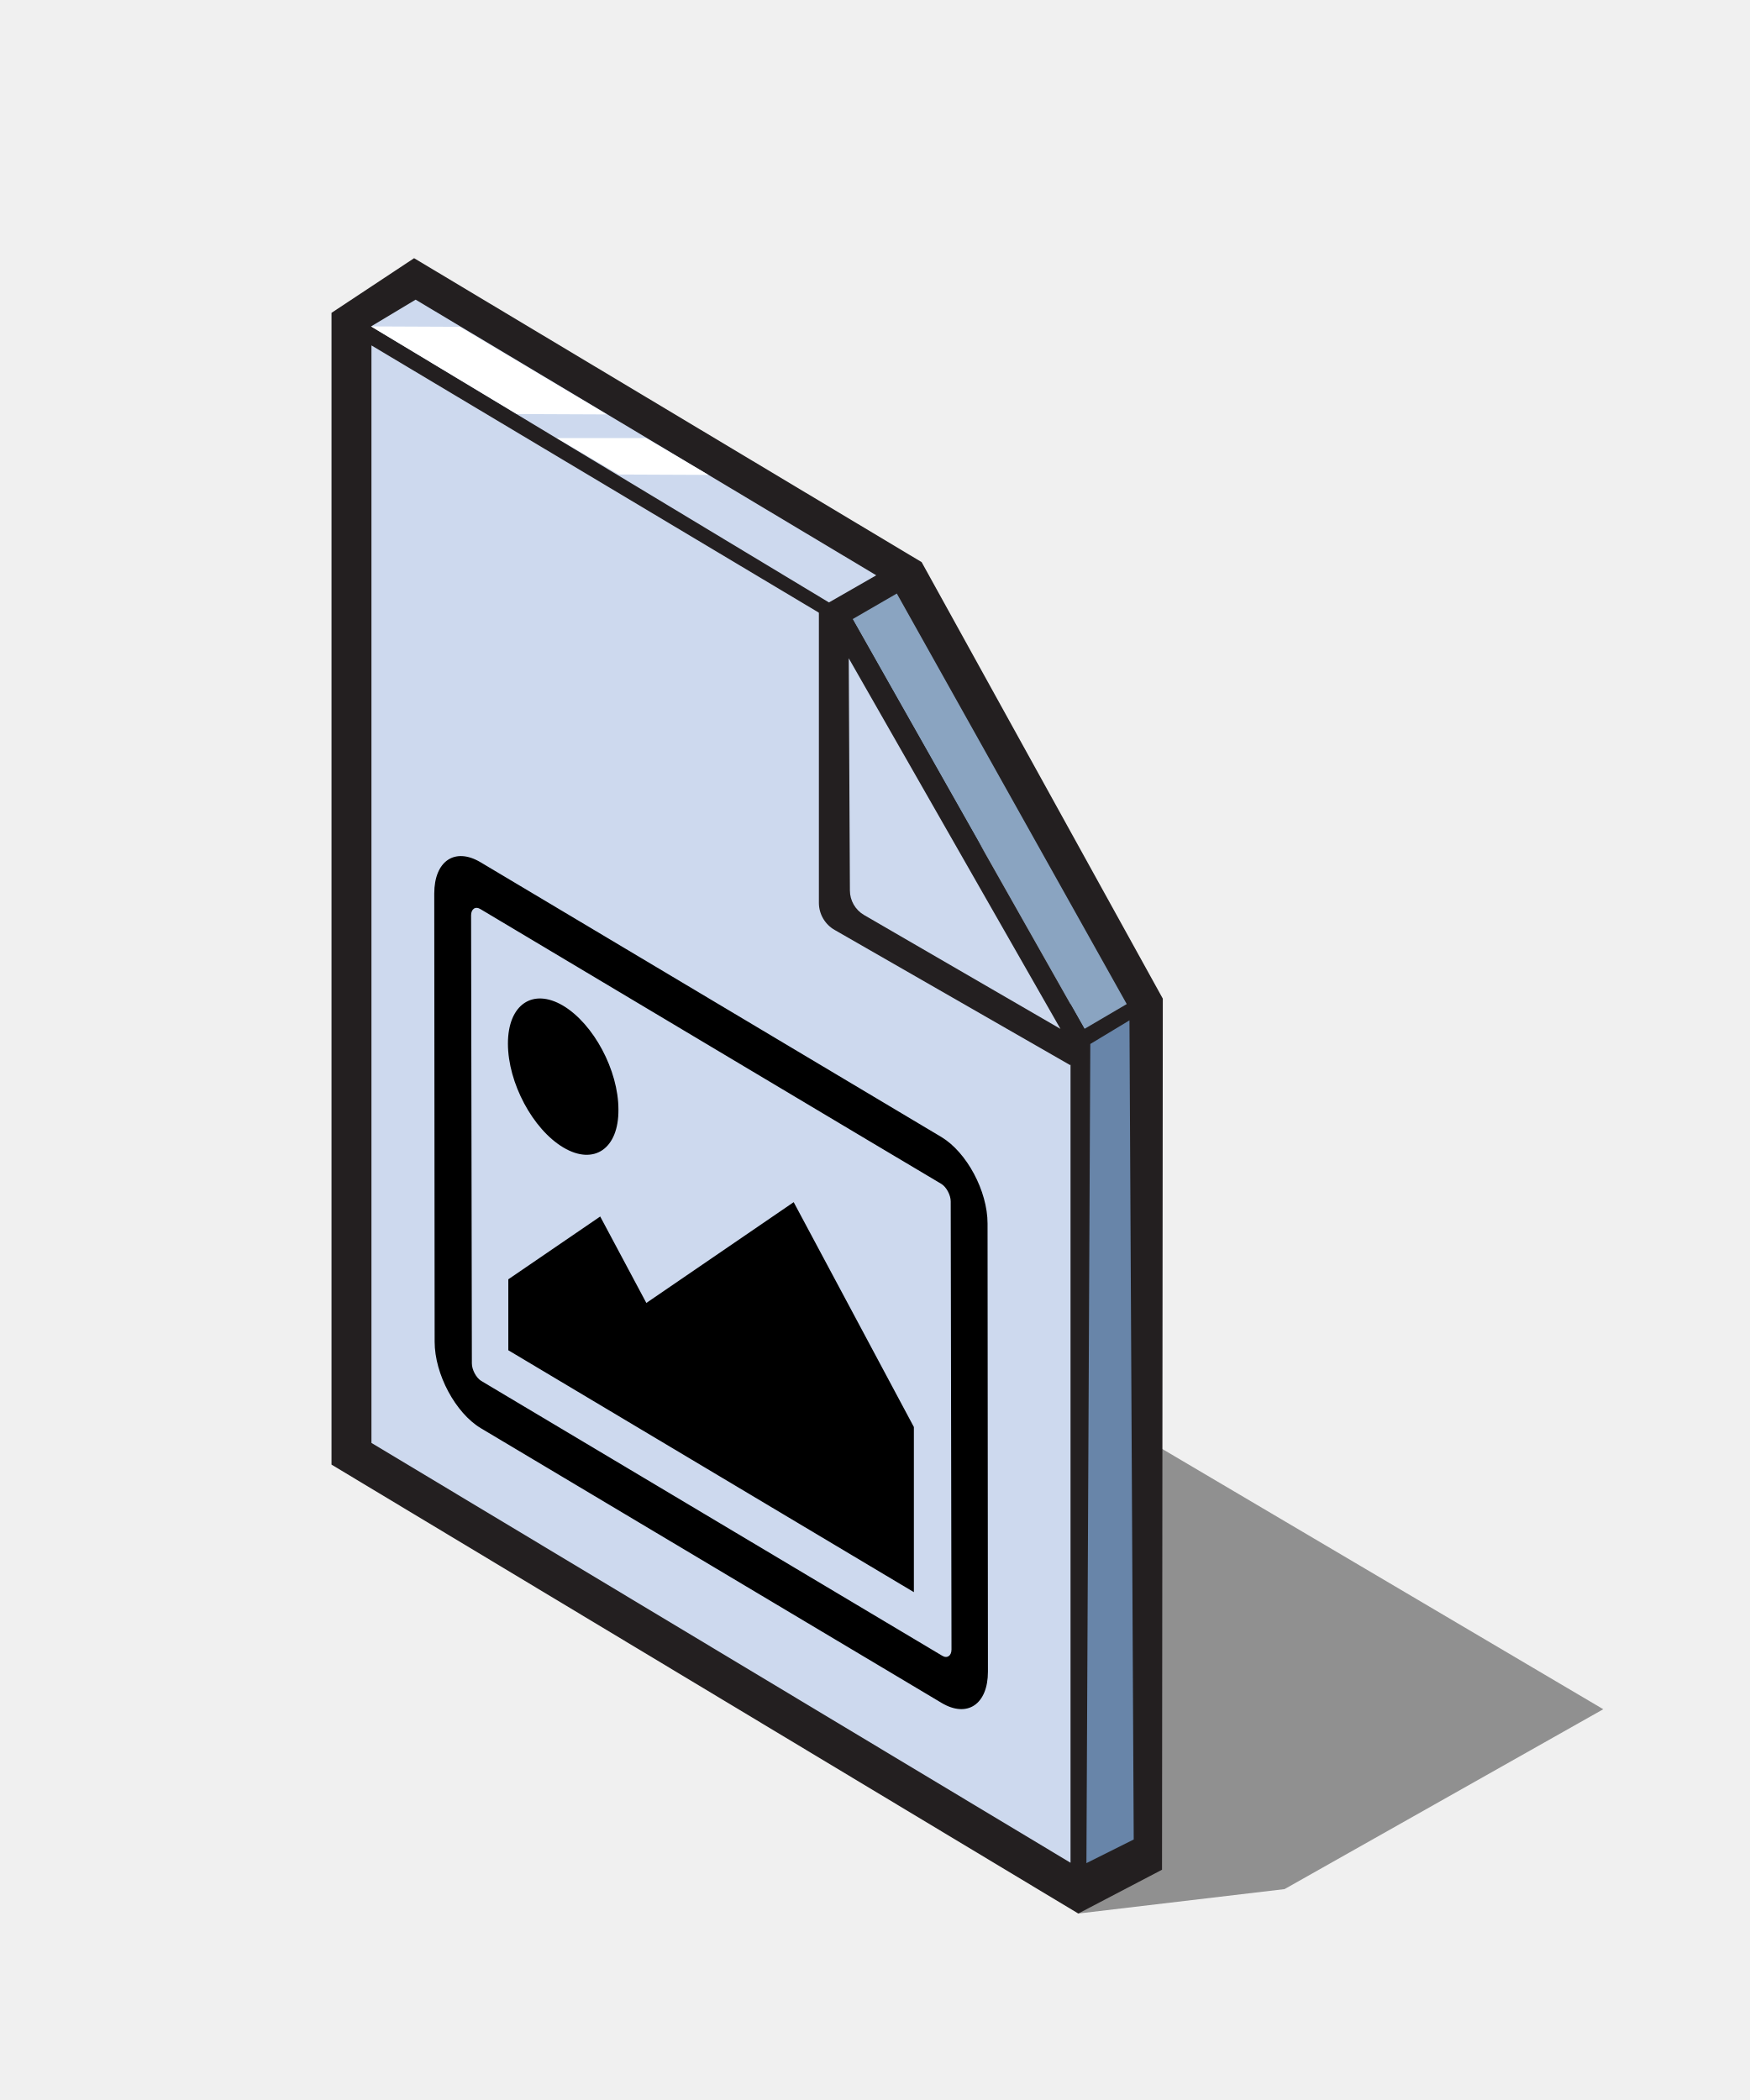
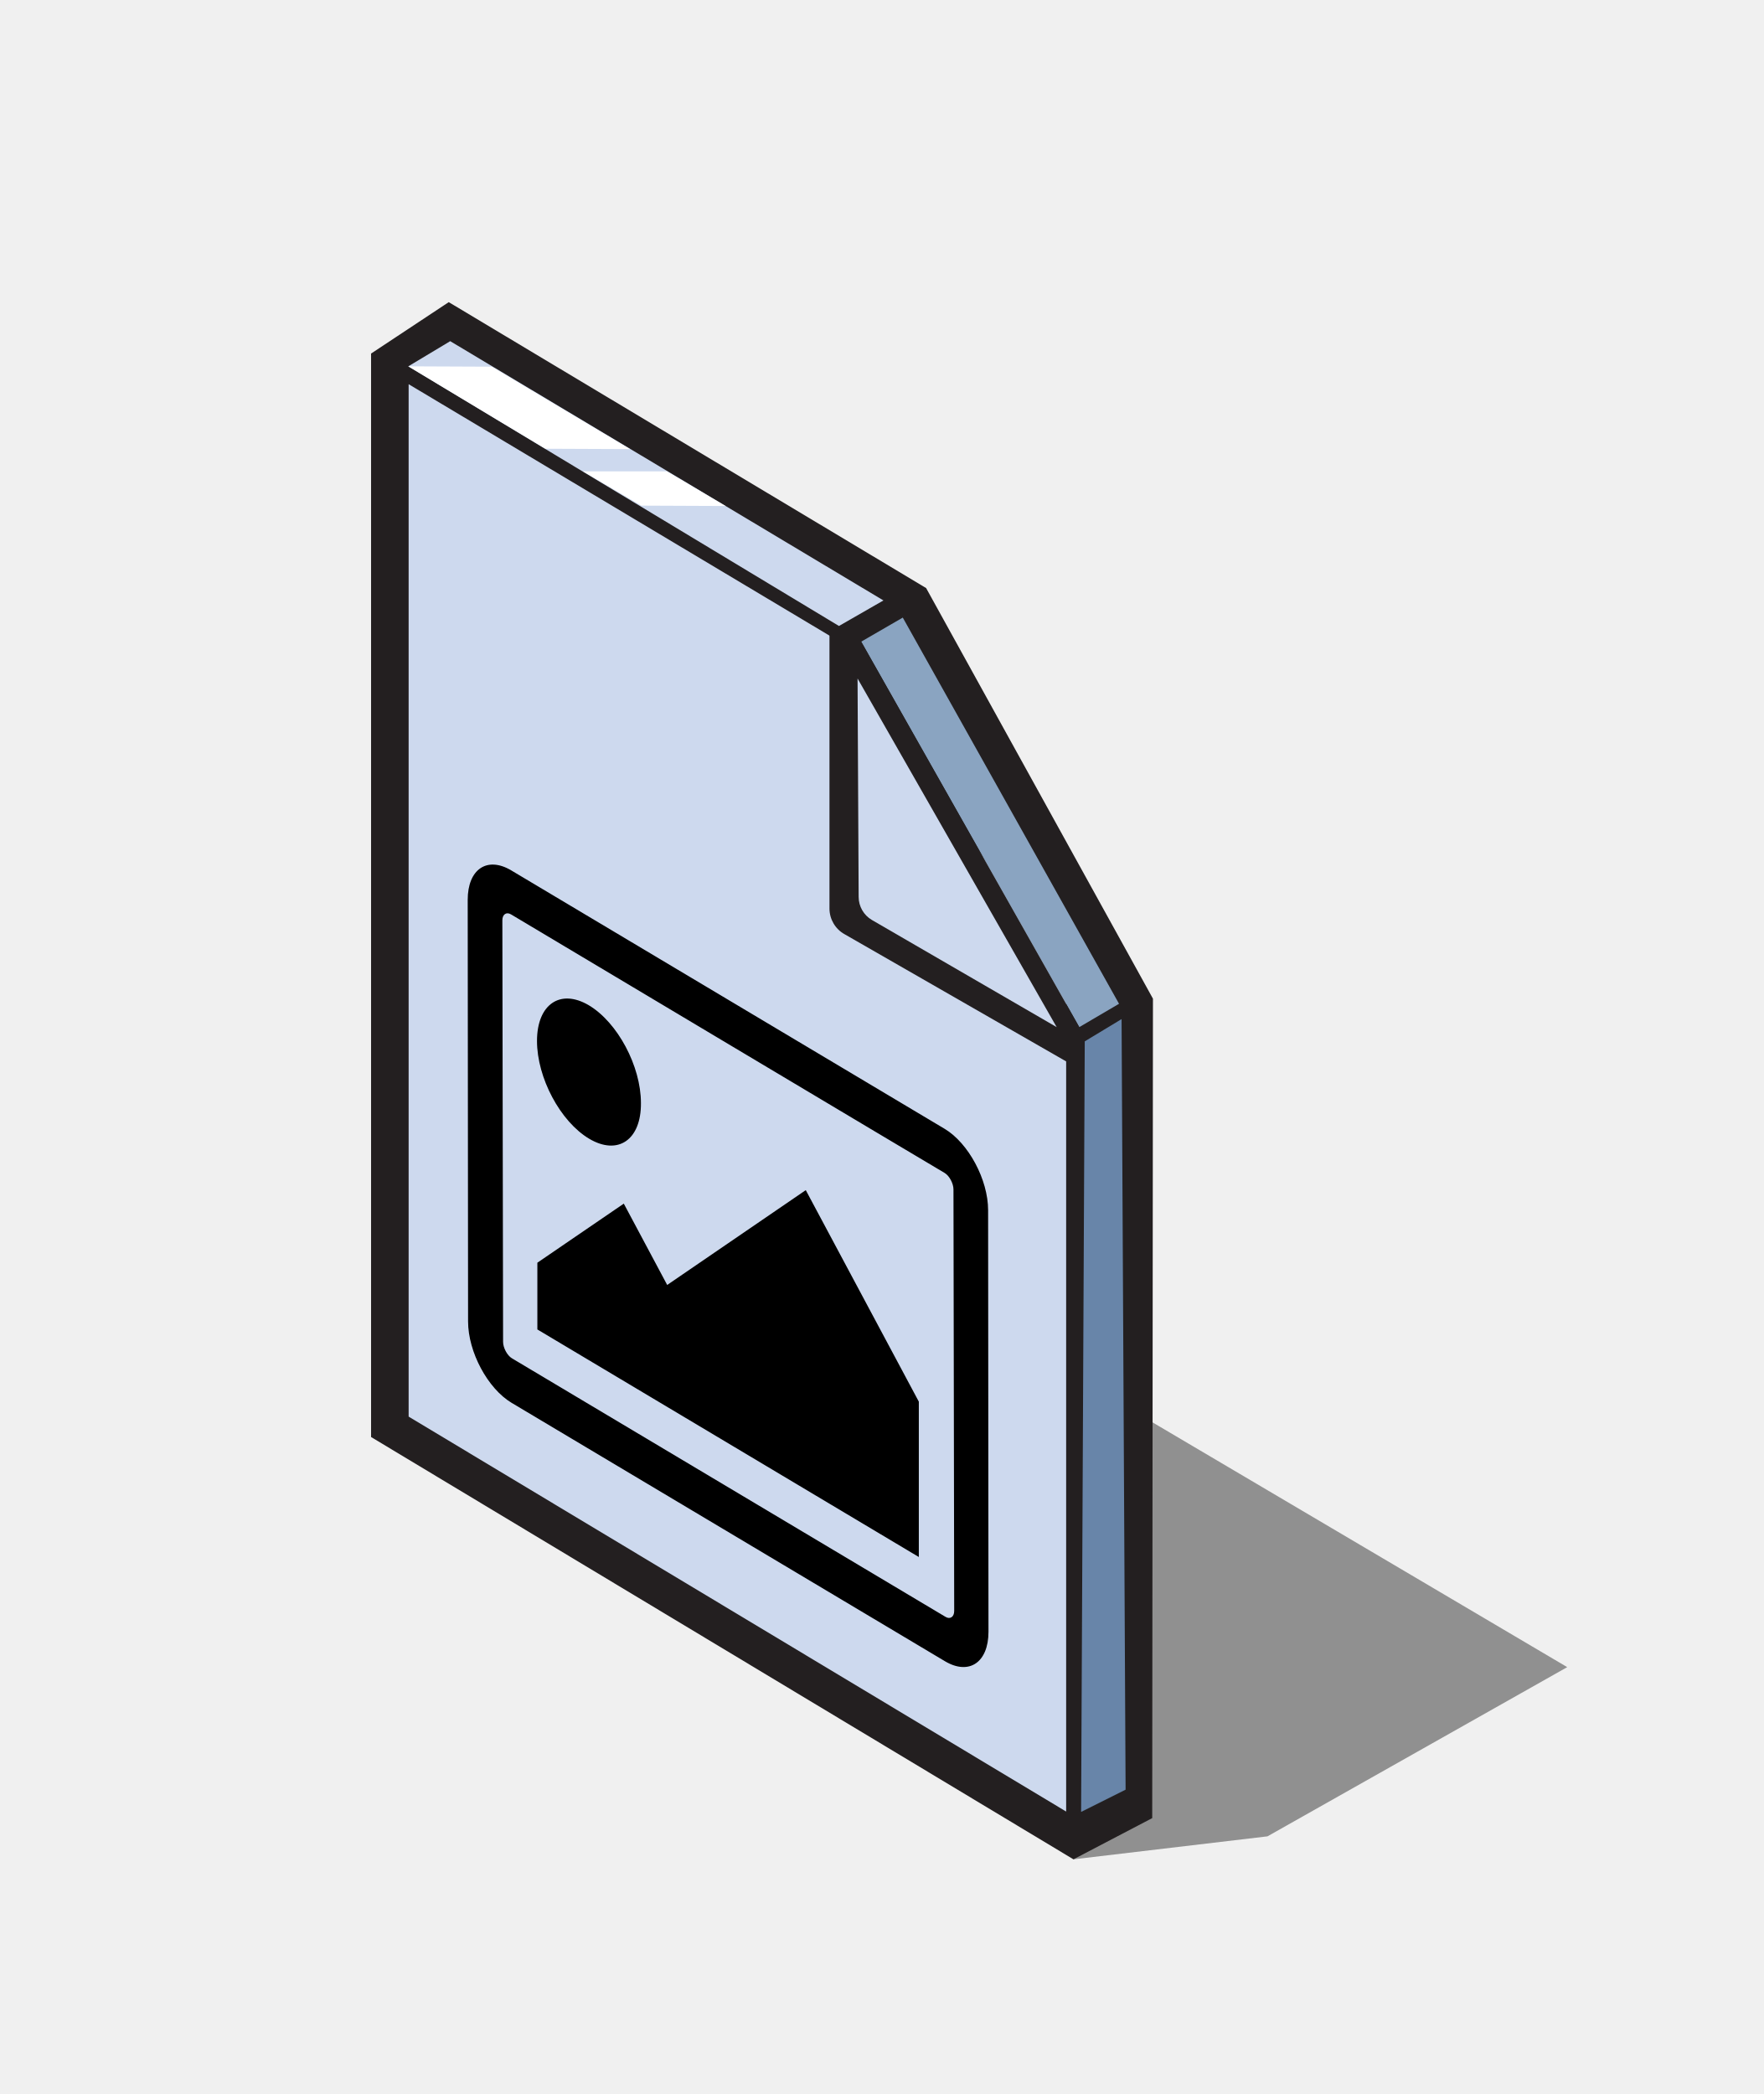
- <svg xmlns="http://www.w3.org/2000/svg" version="1.1" id="Layer_1" x="0px" y="0px" width="451.2" height="541.7" viewBox="0 0 451.2 541.7" enable-background="new 0 0 451.2 541.7" xml:space="preserve">
+ <svg xmlns="http://www.w3.org/2000/svg" version="1.1" id="Layer_1" x="0px" y="0px" width="483.702" height="574.202" viewBox="-16.251 -16.251 483.702 574.202" enable-background="new 0 0 451.2 541.7" xml:space="preserve">
  <g id="Layer_2_1_" display="none">
</g>
  <g id="Layer_3">
    <polygon opacity="0.4" fill="#000000" enable-background="new    " points="331.3,487.3 278.1,493.6 254.7,358.7    276.1,359.8 413.5,440.9  " />
    <polygon fill="#231F20" points="299.9,257.6 299.7,482.3 278.1,493.6 85.5,377.8 85.5,80.7    106.8,66.6 237.7,145  " />
    <polygon fill="#CDD9EE" points="95.7,84.2 213.8,155.4 226,148.4 107.2,77.3  " />
    <polygon fill="#CDD9EE" points="276.1,252.3 276.1,480.5 95.8,372.2 95.8,89.1 212.8,159  " />
    <polygon fill="#6885A9" points="281.2,269.3 280.2,480.6 292.4,474.5 291.3,263.2  " />
    <path fill="#000000" d="M254.8,431.2c0,8.4-5.3,12-11.9,8.1L124,368.4C117.5,364.5,112.1,354.5,112.1,346.1L112,230.5   c0-8.4,5.3-12,11.9-8.1l118.9,70.9c6.5,3.9,11.9,13.9,11.9,22.3L254.8,431.2z M123.9,234.5   c-1.3-0.8-2.4,0-2.4,1.6l0.2,115.6c0,1.6,1.1,3.7,2.4,4.5L243,427.1c1.3,0.8,2.4,0,2.4-1.6   l-0.2-115.6c0-1.6-1.1-3.7-2.4-4.5C242.7,305.4,123.9,234.5,123.9,234.5z M145.3,296   c-7.9-4.7-14.3-16.7-14.3-26.8s6.4-14.4,14.2-9.8c7.9,4.7,14.3,16.7,14.3,26.8   C159.6,296.3,153.2,300.7,145.3,296z M235.7,410.7l-104.6-62.4v-18.3l23.7-16.2L166.7,336.1   l38-26l31,58V410.7z" />
    <polygon fill="#FFFFFF" points="95.7,84.2 133.3,106.8 156.5,106.9 118.6,84.3  " />
    <polygon fill="#FFFFFF" points="143.6,113 159.6,122.4 182.7,122.5 166.6,113  " />
    <polygon fill="#8AA4C1" points="219.9,159.7 279.7,265.4 290.6,259 231.3,153.1  " />
  </g>
  <g id="Layer_6">
    <path fill="#231F20" d="M219.9,159.7L211.2,157.3v75.6c0,2.9,1.6,5.6,4.1,7l60.8,34.9l3.6-9.4   L219.9,159.7z" />
    <path fill="#CDD9EE" d="M273.5,265.4L222.8,236c-2.2-1.3-3.6-3.7-3.6-6.3l-0.3-59.9L273.5,265.4z" />
    <g id="Layer_4">
	</g>
  </g>
  <g id="Layer_1_1_" display="none">
    <g display="inline">
      <path fill="#6885A9" d="M846.9,308.3C847,309.2,847,310.1,847,311L846.9,308.3L846.9,308.3z" />
      <path fill="#231F20" d="M849,311h-3.8c0-0.8,0-1.6-0.1-2.5l-0.3-2.1h4.1L849,311L849,311z" />
    </g>
    <g display="inline">
      <path fill="#6885A9" d="M846.9,212.7C847,213.6,847,214.5,847,215.4L846.9,212.7L846.9,212.7z" />
      <path fill="#231F20" d="M849,215.4h-3.8c0-0.8,0-1.6-0.1-2.5l-0.3-2.1h4.1L849,215.4    L849,215.4z" />
    </g>
    <path display="inline" fill="#B2CBED" stroke="#231F20" stroke-width="4" stroke-linejoin="round" stroke-miterlimit="10" d="   M846.9,308.3C847,309.2,847,310.1,847,311L846.9,308.3L846.9,308.3z" />
    <path display="inline" fill="#B2CBED" stroke="#231F20" stroke-width="4" stroke-linejoin="round" stroke-miterlimit="10" d="   M846.9,212.7C847,213.6,847,214.5,847,215.4L846.9,212.7L846.9,212.7z" />
    <g display="inline">
      <polygon opacity="0.4" fill="#000000" enable-background="new    " points="274,525.3 239.3,518.5 238.7,218.6 516.3,382.4   " />
      <polygon fill="#CCD8EE" points="55.6,498.2 54.9,498.2 54.9,498.7   " />
      <polygon fill="#231F20" points="54.4,499.6 54.4,497.7 57.5,497.7   " />
      <polygon fill="#CCD8EE" points="55.6,410.3 54.9,410.3 54.9,410.7   " />
      <polygon fill="#231F20" points="54.4,411.6 54.4,409.8 57.5,409.8   " />
      <polygon fill="#CDD9EE" points="239.3,431.2 56.9,321.6 238.7,212.1 421.7,321.6   " />
      <polygon fill="#CCD8EE" points="55.6,322.4 54.9,322.4 54.9,322.8   " />
      <polygon fill="#B5C5DC" points="54.9,397.4 239.3,508.2 239.3,508.2 239.3,433.7 54.9,322.8   " />
      <polygon fill="#6885A9" points="267,491.6 239.3,508.2 239.3,508.2 239.3,433.7 267,417   " />
      <path fill="#231F20" d="M46.7,318.1v83v0.7L239.3,517.6l38-22.8V411L84.1,295.4L46.7,318.1z     M237.3,504.5L57,396.2V326.5l180.3,108.3V504.5z M56.9,321.6L82.4,306l183,109.5l-26.1,15.7L56.9,321.6z     M267.4,489.3l-26.1,15.3v-69.7l26.1-15.3V489.3z" />
    </g>
  </g>
  <g id="Layer_5">
</g>
</svg>
